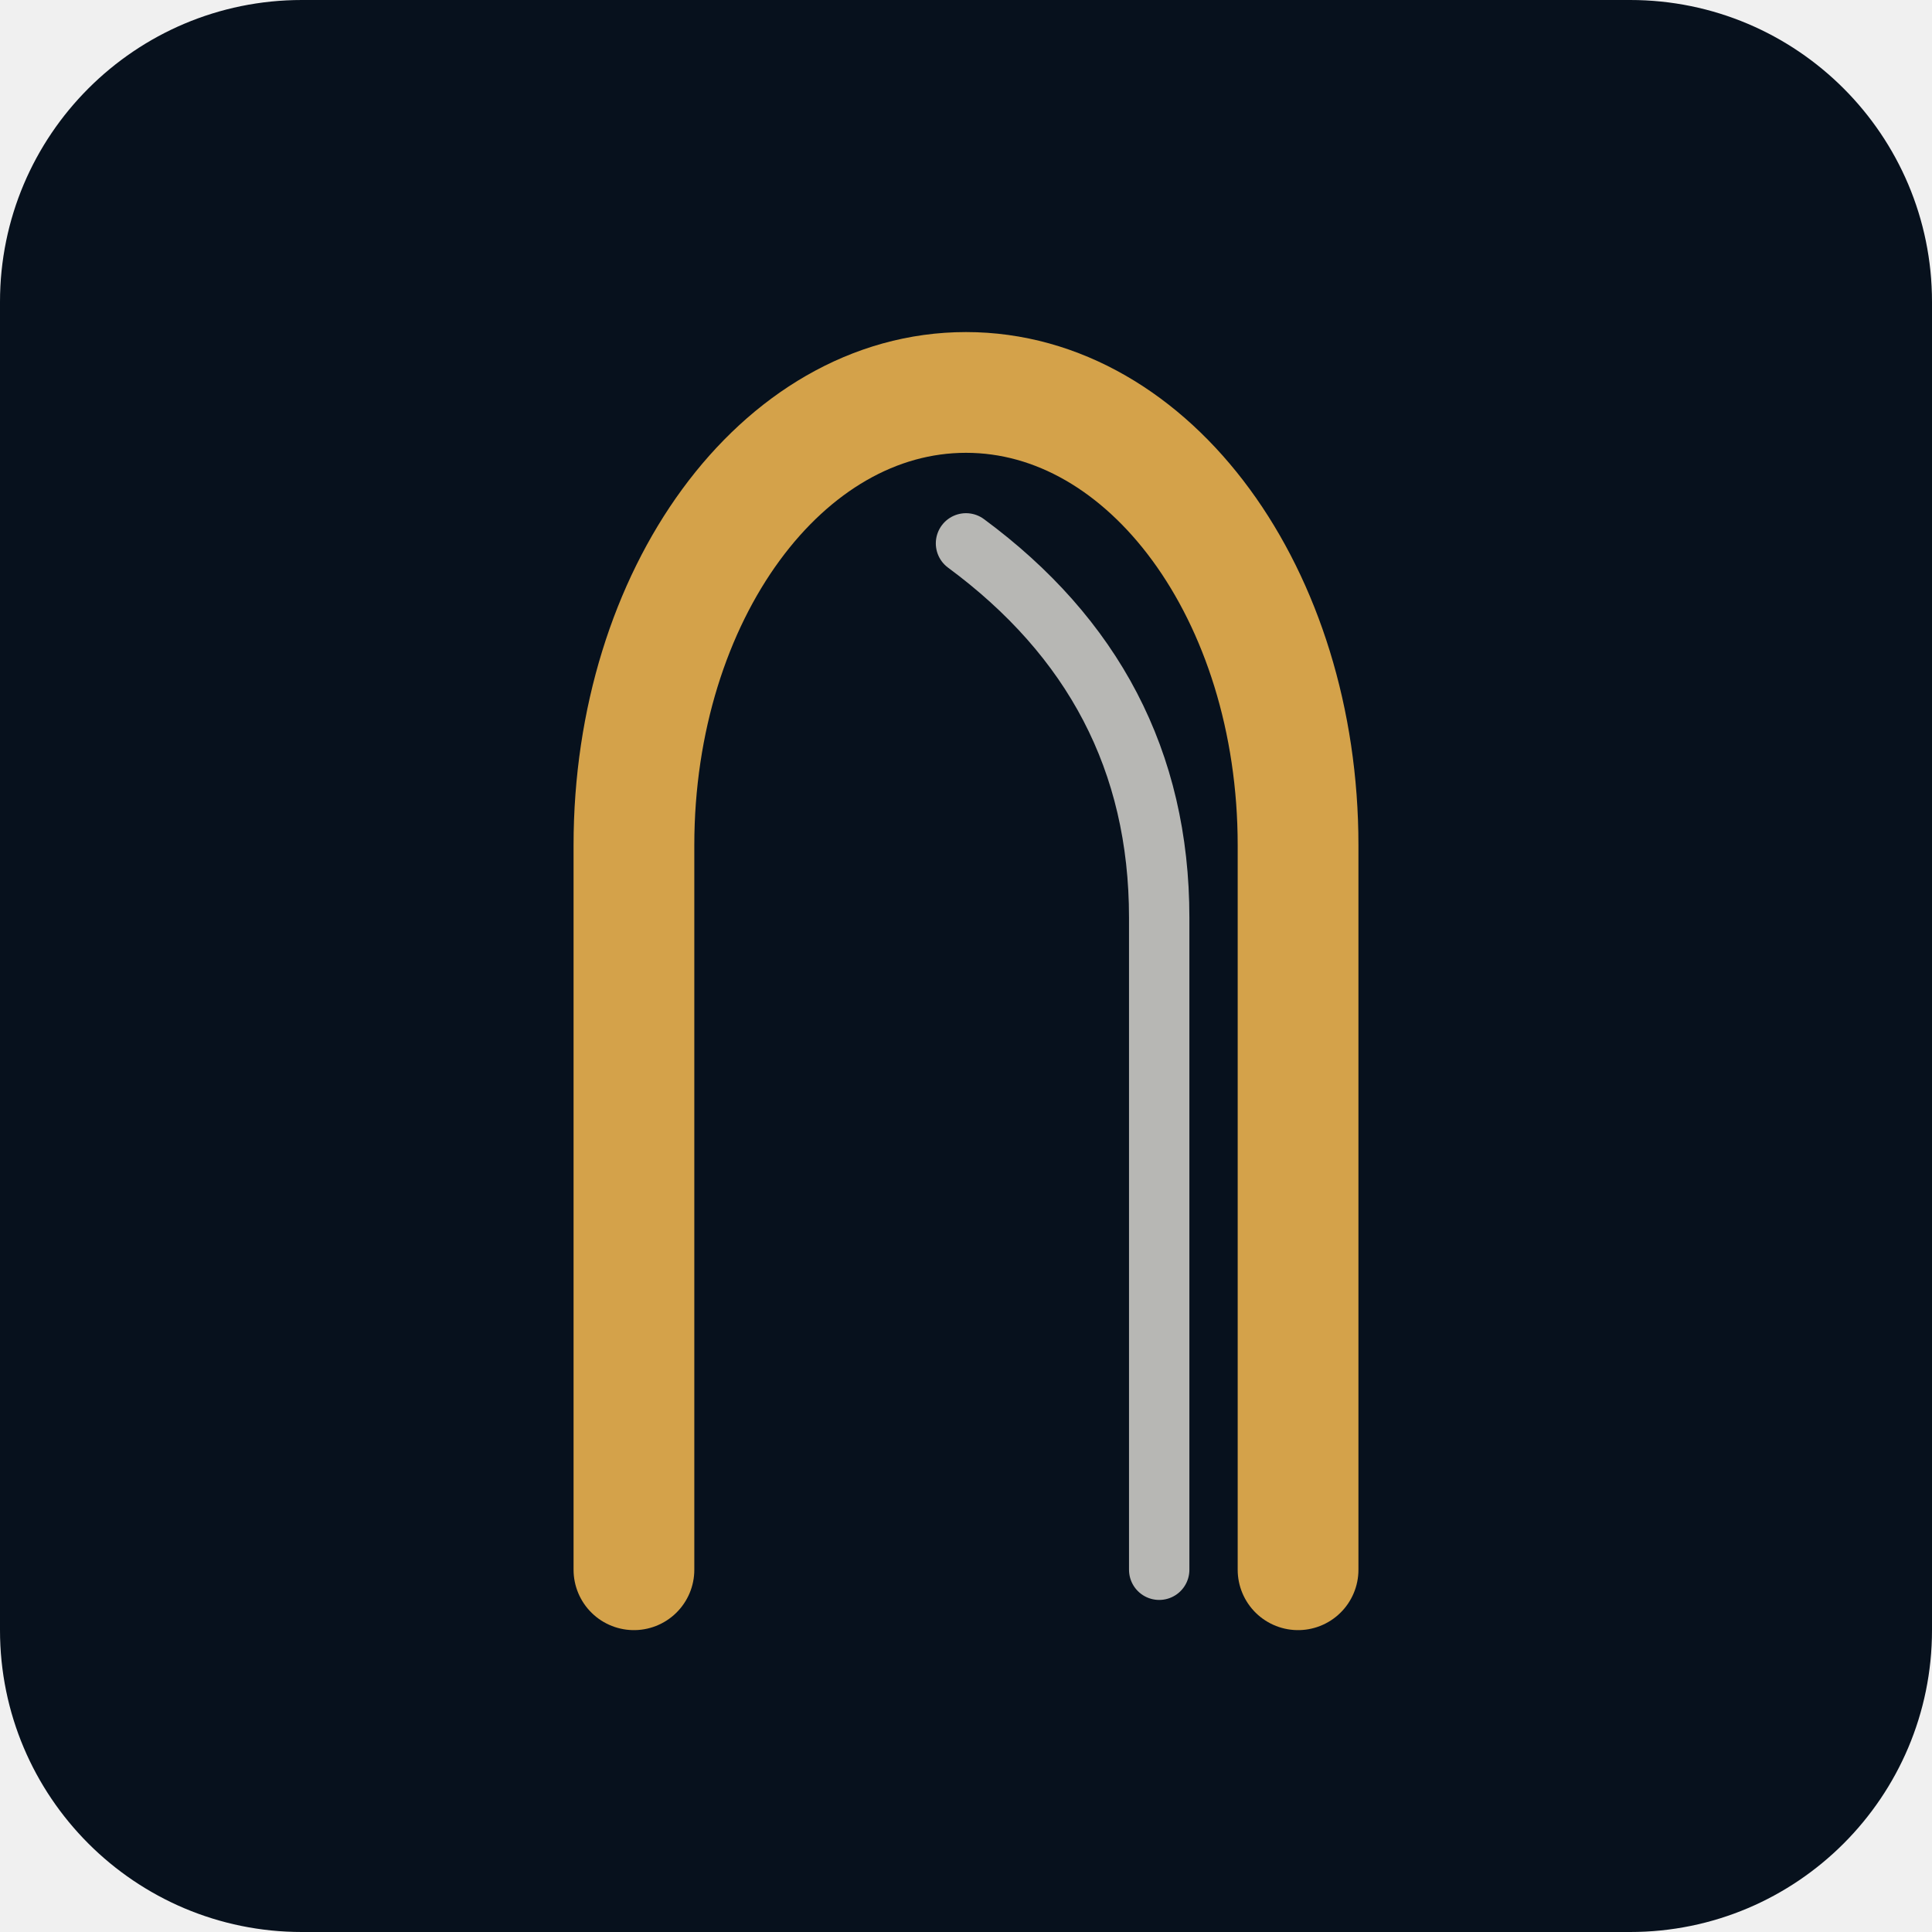
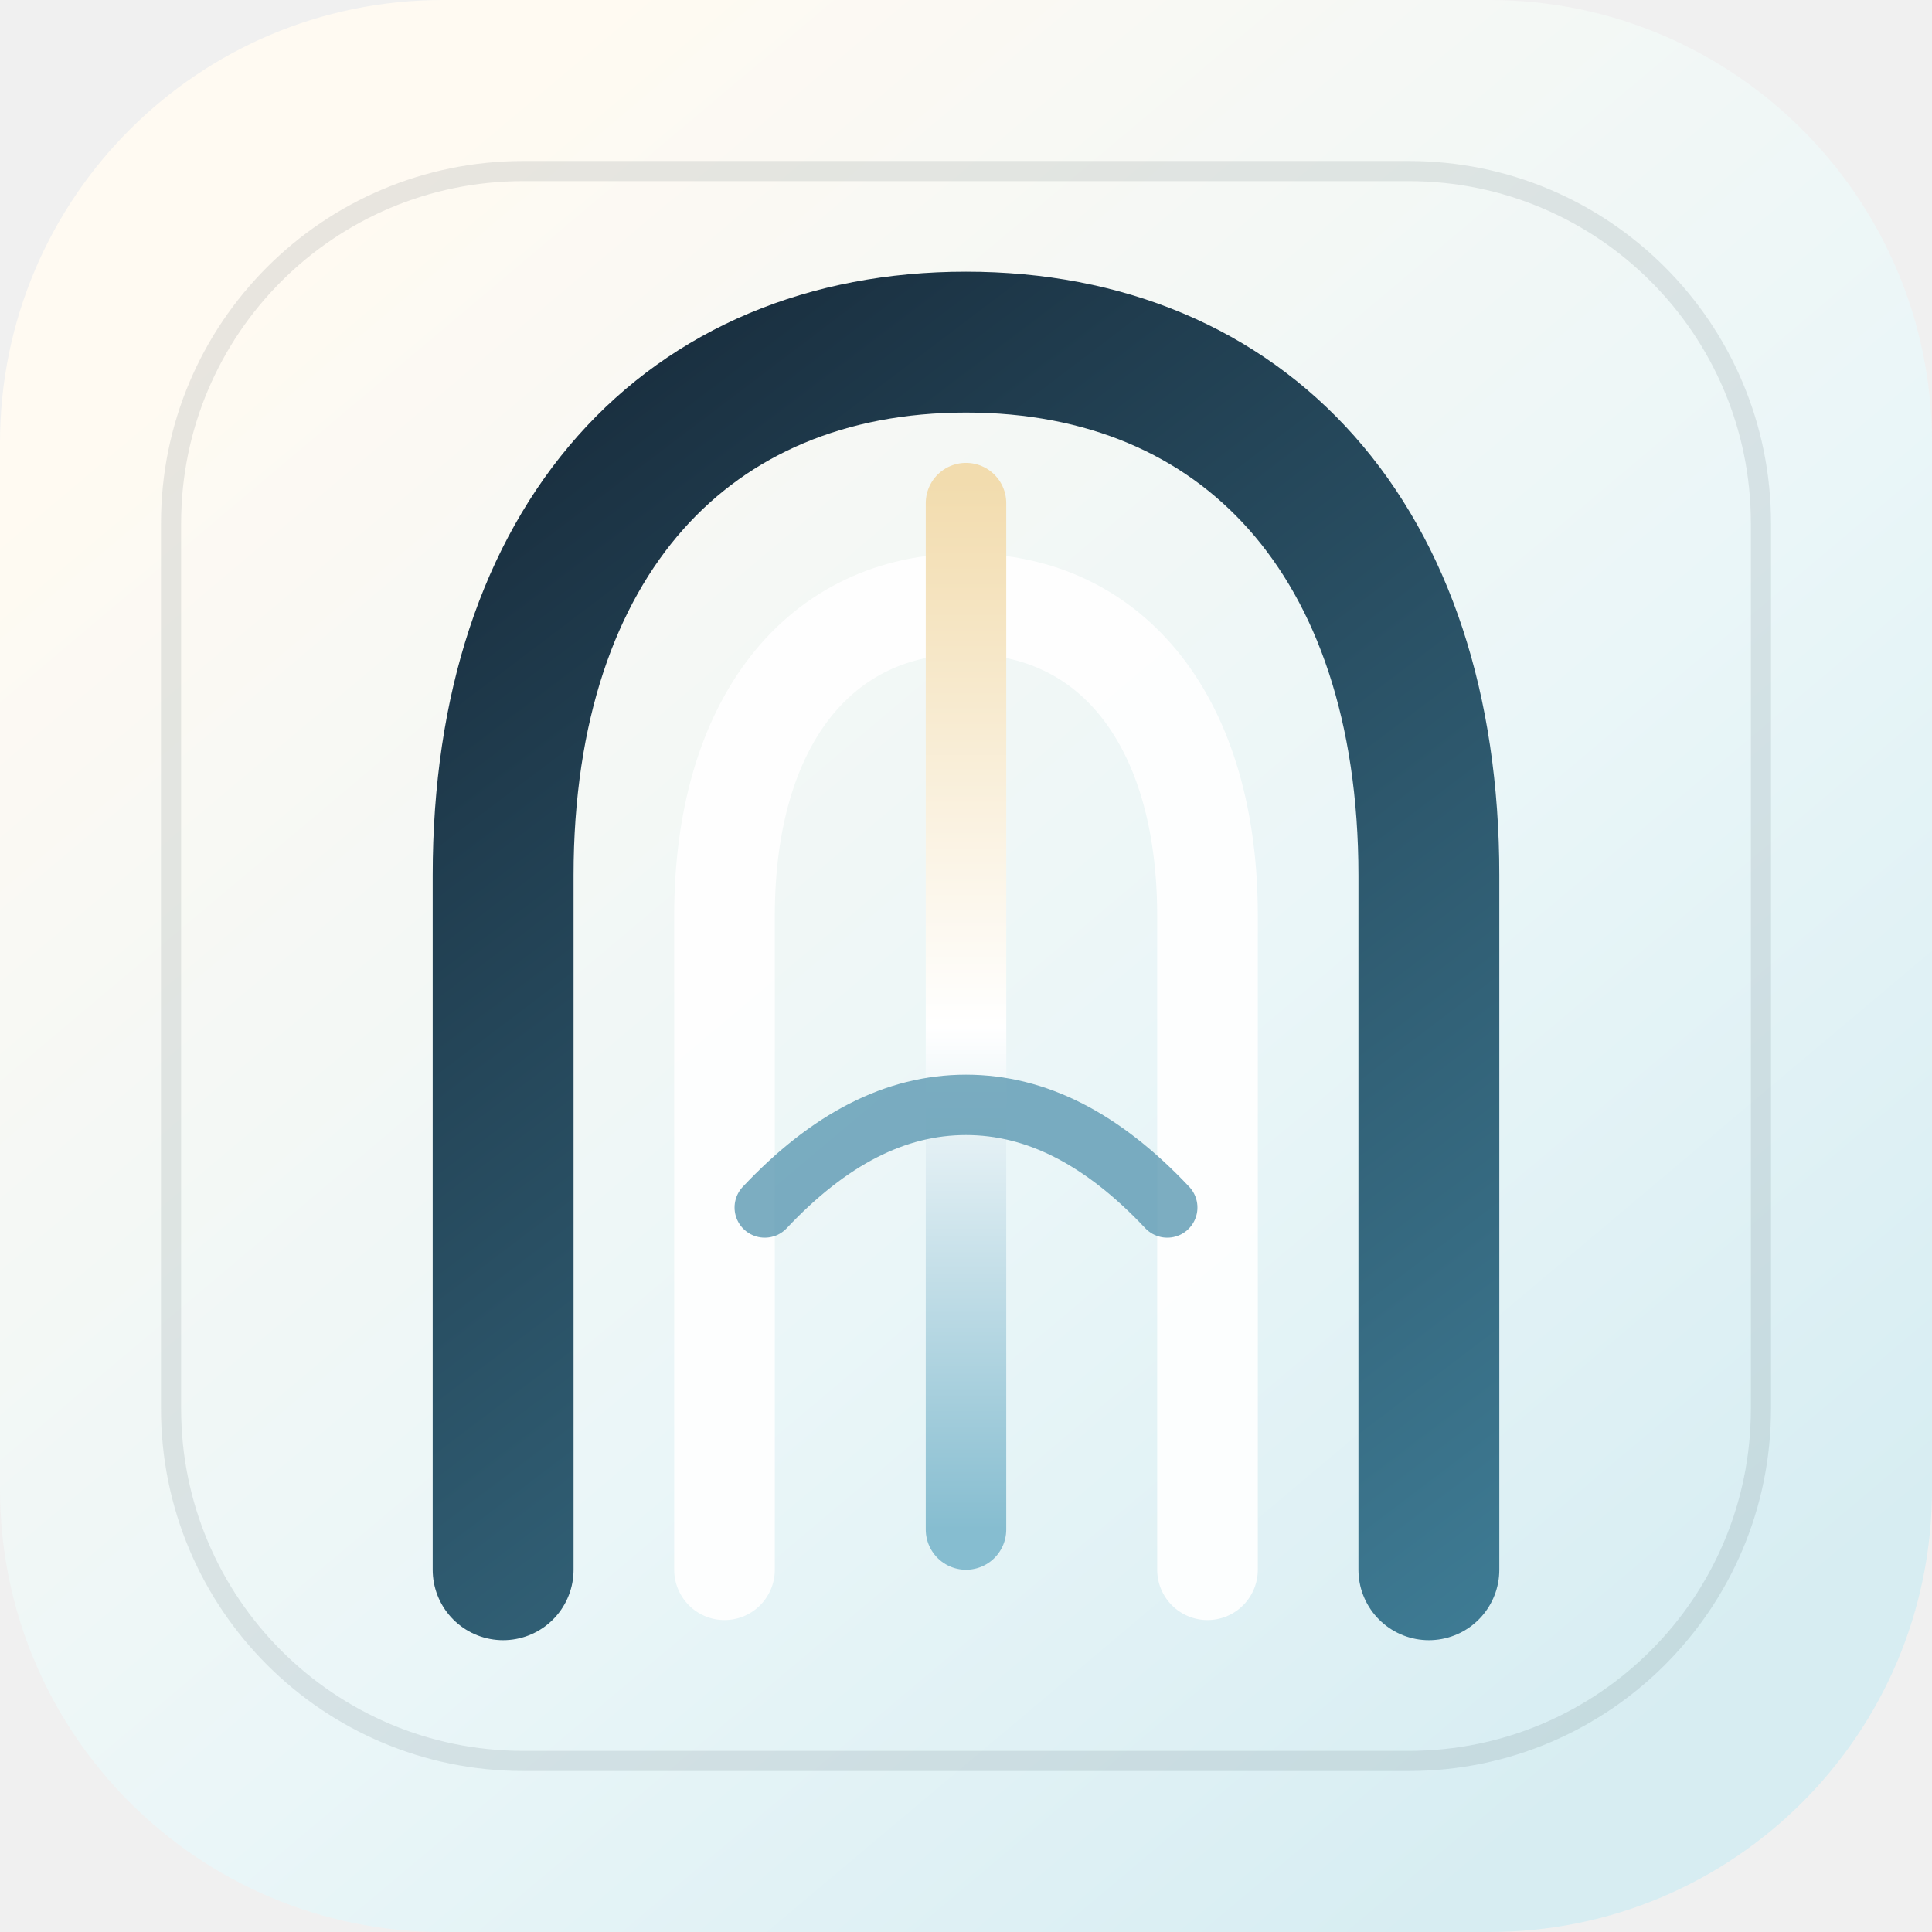
- <svg xmlns="http://www.w3.org/2000/svg" viewBox="0 0 64 64" role="img" aria-label="Regresja LBL">
-   <rect width="64" height="64" rx="10" fill="#07111d" />
-   <path d="M21 52V28c0-8.3 4.9-15 11-15s11 6.7 11 15v24" fill="none" stroke="#d4a24a" stroke-width="4" stroke-linecap="round" />
-   <path d="M32 18c4.2 3.1 6.4 7.2 6.4 12.4V52" fill="none" stroke="#fbf7ef" stroke-width="2" stroke-linecap="round" opacity=".72" />
+ <svg xmlns="http://www.w3.org/2000/svg" viewBox="0 0 96 96" role="img" aria-label="Regresja LBL">
+   <defs>
+     <linearGradient id="bg" x1="16" x2="80" y1="12" y2="88" gradientUnits="userSpaceOnUse">
+       <stop stop-color="#fffaf2" />
+       <stop offset=".58" stop-color="#eaf6f8" />
+       <stop offset="1" stop-color="#d7edf2" />
+     </linearGradient>
+     <linearGradient id="arch" x1="23" x2="73" y1="18" y2="84" gradientUnits="userSpaceOnUse">
+       <stop stop-color="#172a3a" />
+       <stop offset="1" stop-color="#3f7d96" />
+     </linearGradient>
+     <linearGradient id="light" x1="48" x2="48" y1="24" y2="76" gradientUnits="userSpaceOnUse">
+       <stop stop-color="#f2dcae" />
+       <stop offset=".52" stop-color="#ffffff" />
+       <stop offset="1" stop-color="#86bdd0" />
+     </linearGradient>
+   </defs>
+   <rect width="96" height="96" rx="22" fill="url(#bg)" />
+   <rect x="8.5" y="8.5" width="79" height="79" rx="17.5" fill="none" stroke="#172a3a" stroke-opacity=".1" />
+   <path d="M25 78V43.5C25 26.8 34.2 17 48 17s23 9.8 23 26.5V78" fill="none" stroke="url(#arch)" stroke-width="7" stroke-linecap="round" />
+   <path d="M36 78V45.5C36 35.9 40.7 30 48 30s12 5.9 12 15.5V78" fill="none" stroke="#fff" stroke-width="5" stroke-linecap="round" opacity=".9" />
+   <path d="M48 25v51" fill="none" stroke="url(#light)" stroke-width="4" stroke-linecap="round" />
+   <path d="M38 60c3.2-3.4 6.5-5.1 10-5.1S54.8 56.6 58 60" fill="none" stroke="#5f9bb3" stroke-width="3" stroke-linecap="round" opacity=".82" />
</svg>
